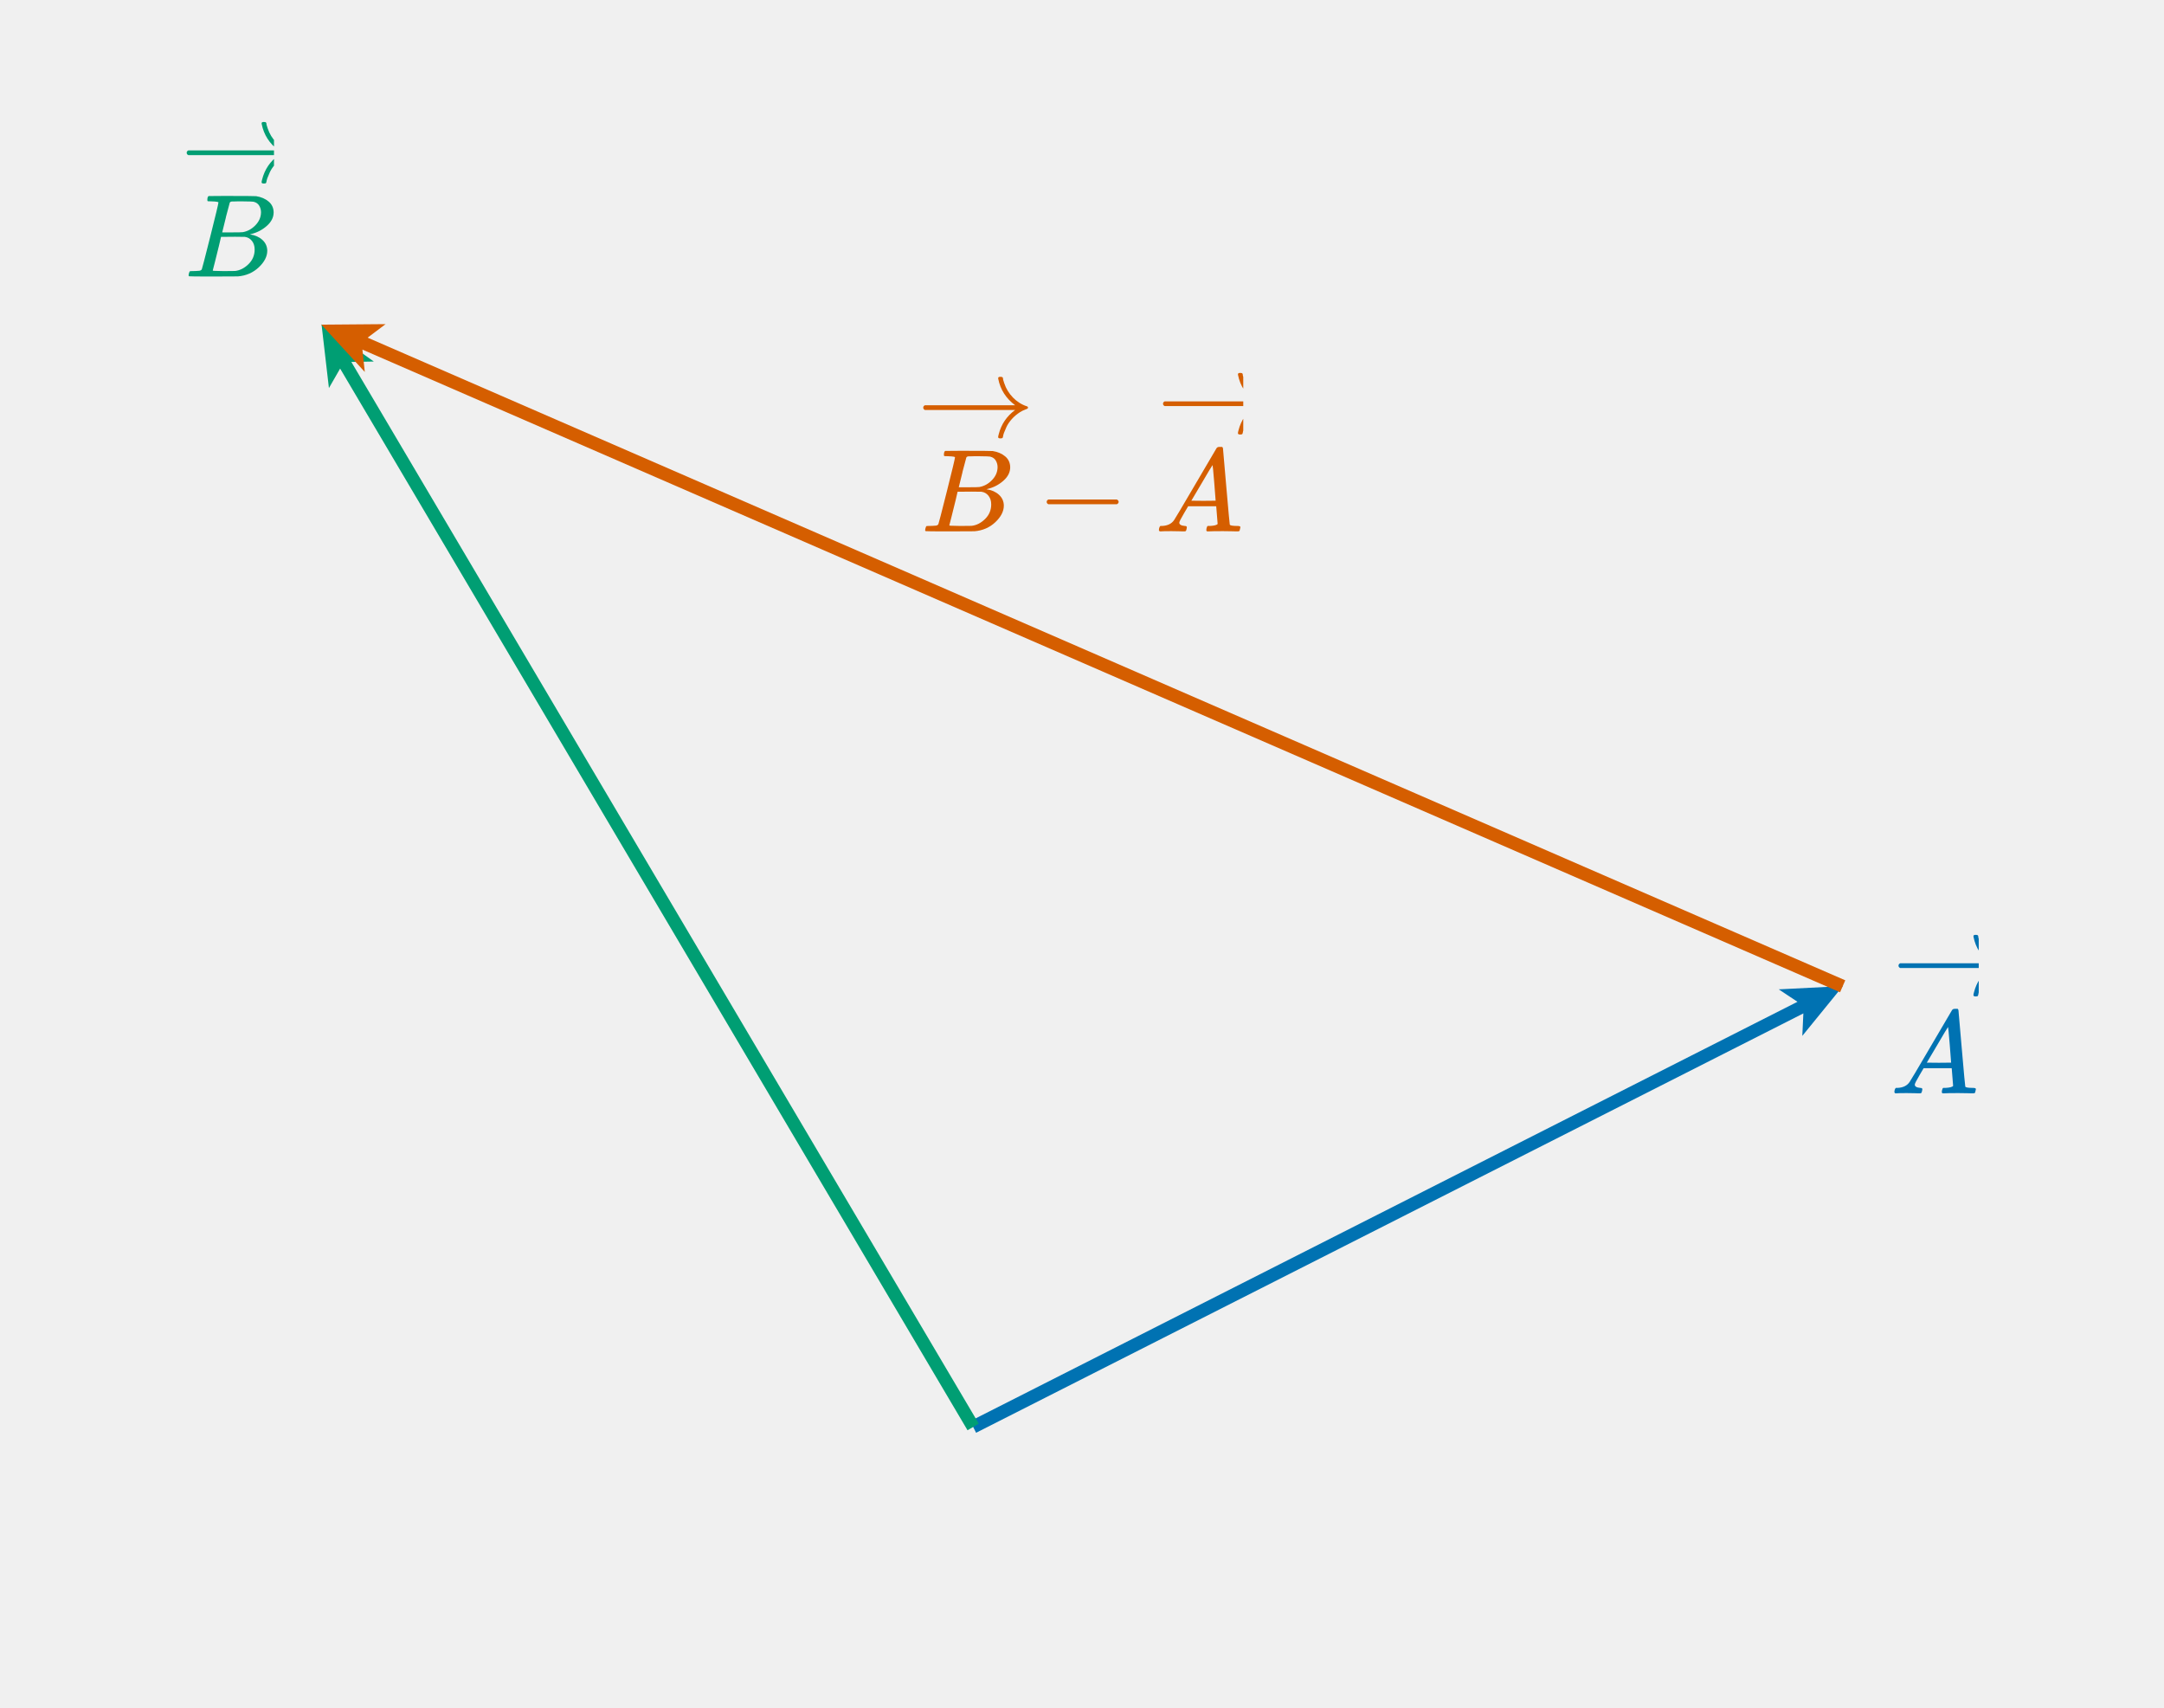
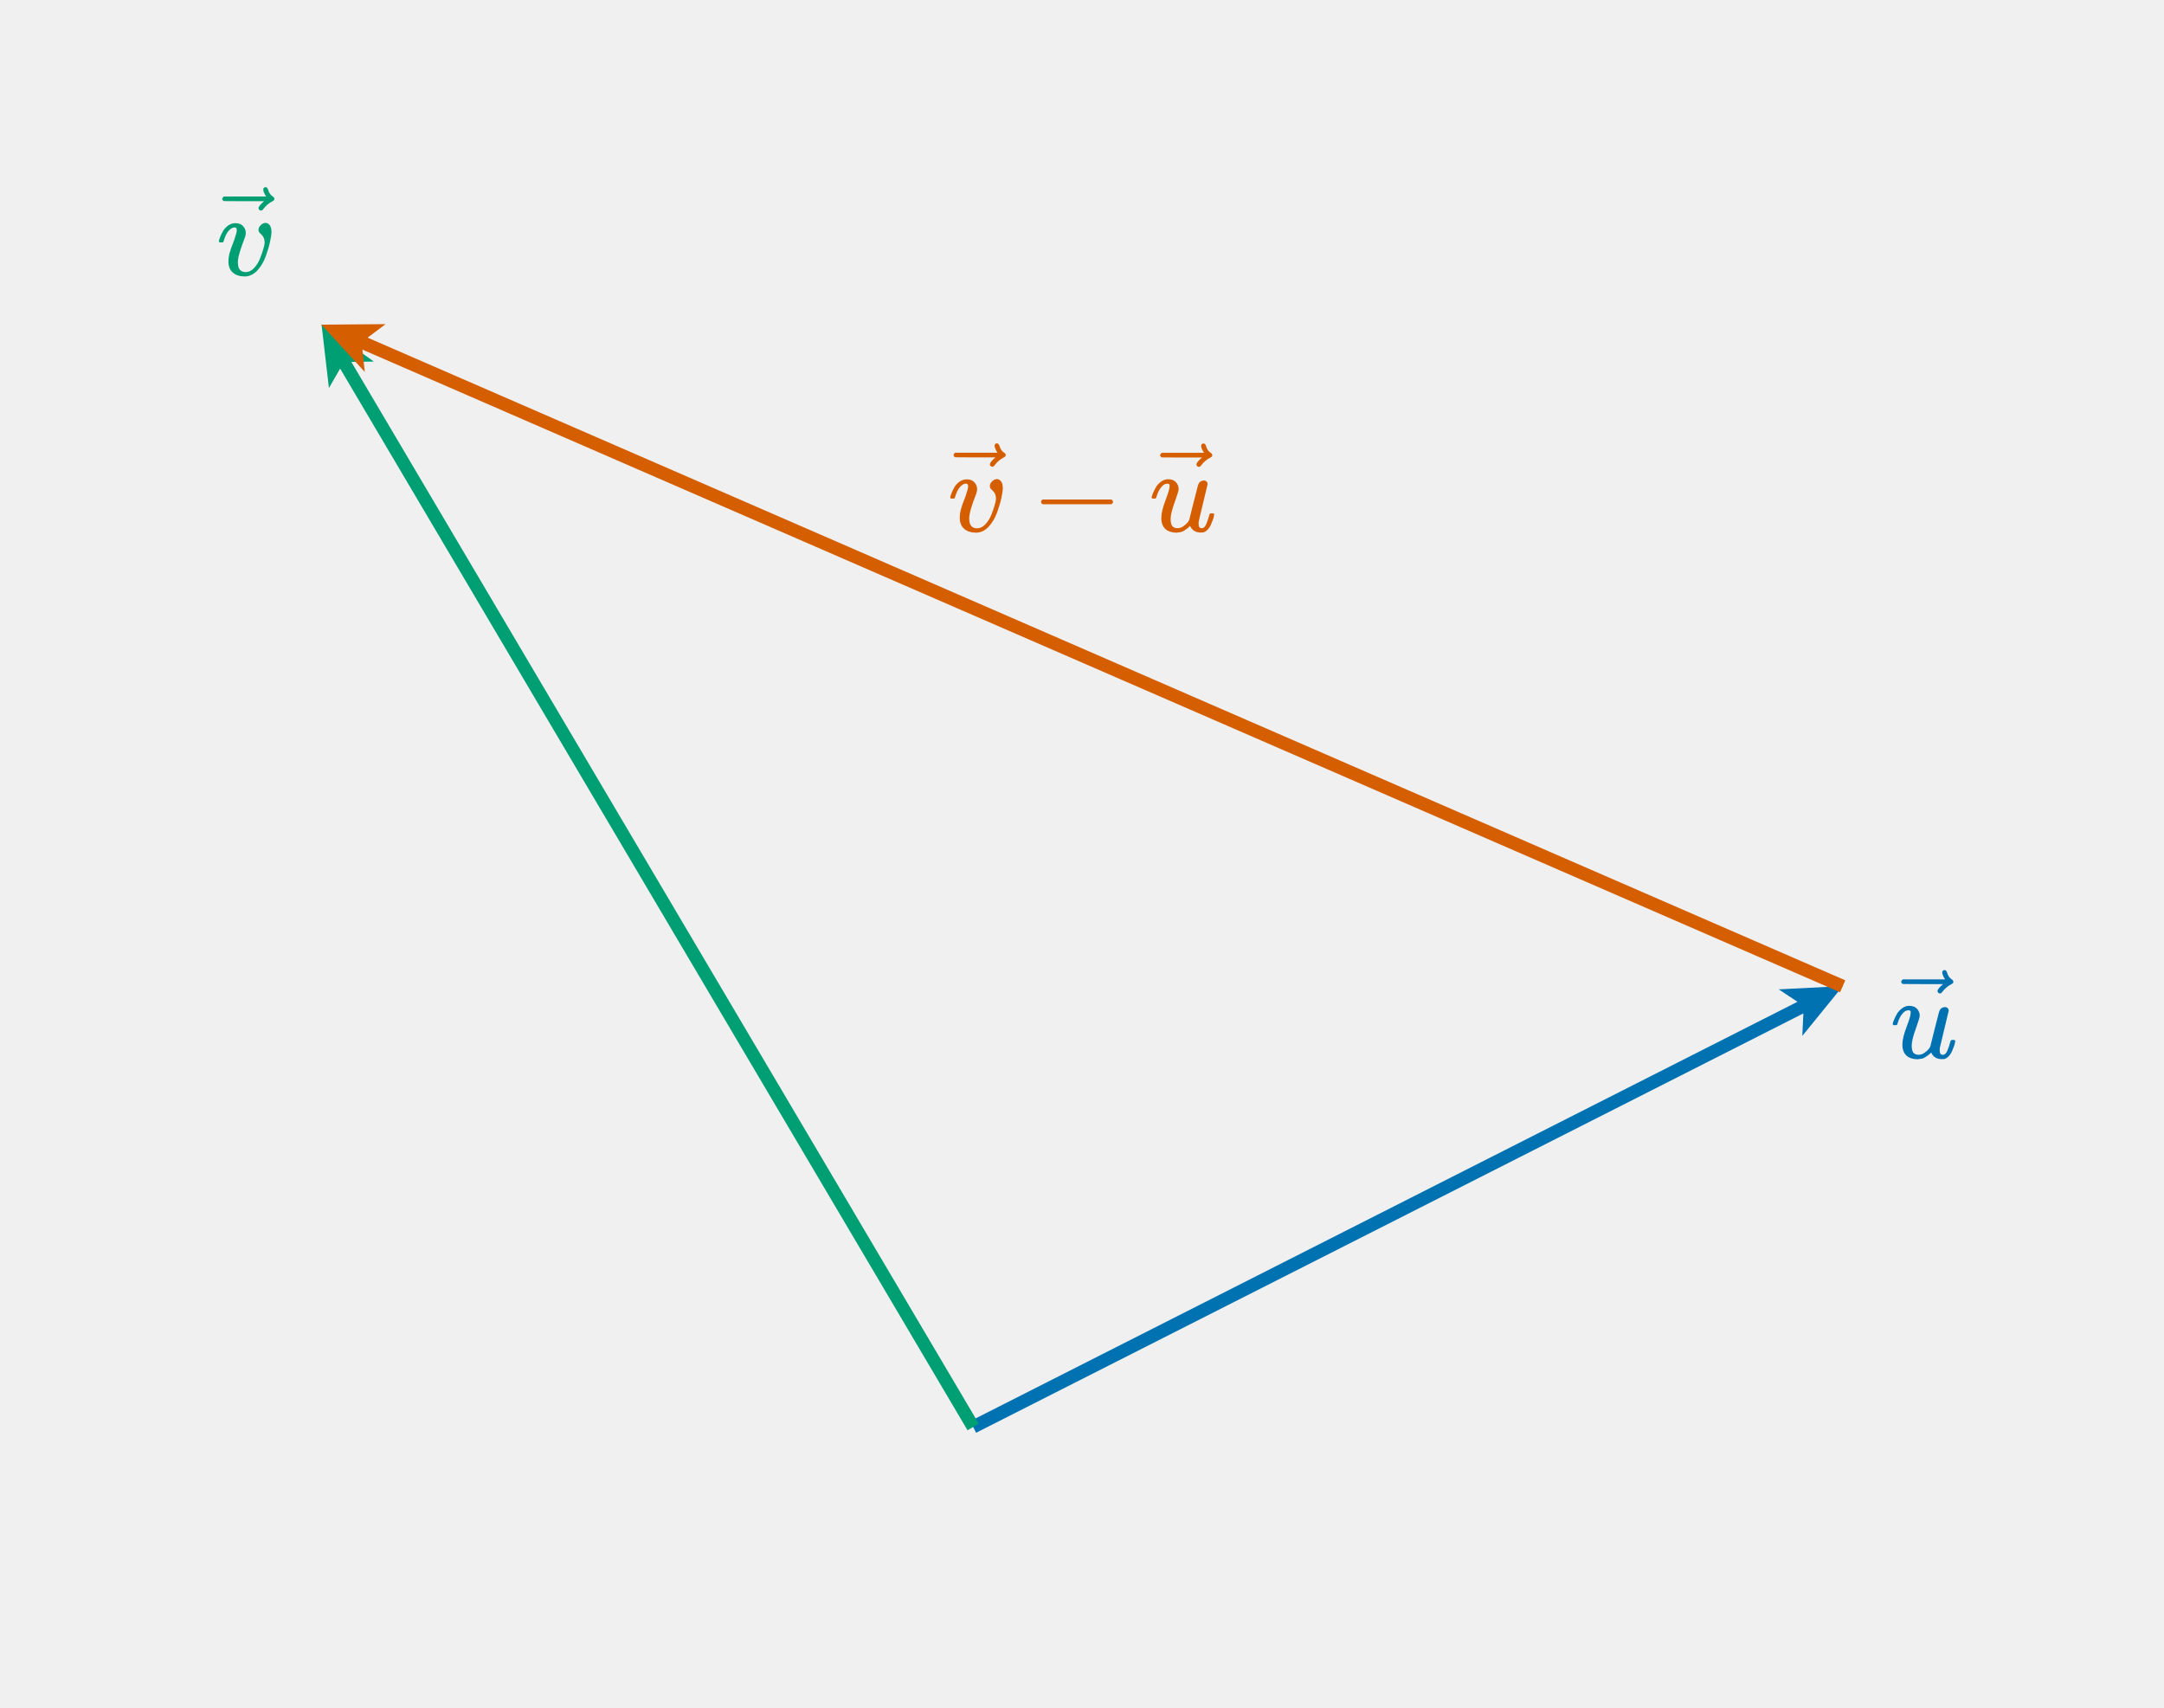
<svg xmlns="http://www.w3.org/2000/svg" xmlns:xlink="http://www.w3.org/1999/xlink" id="prefigure-m2b-1a-figure" width="332" height="262" viewBox="0 0 332 262">
  <defs>
    <clipPath id="prefigure-m2b-1a-__clipPath-0">
      <rect x="16.0" y="16.0" width="300.0" height="230.0" />
    </clipPath>
    <clipPath id="prefigure-m2b-1a-__clipPath-1">
      <rect x="16.0" y="16.0" width="300.0" height="230.0" />
    </clipPath>
    <marker id="prefigure-m2b-1a-arrow-head-end-2_None_24_60-h0072B2" markerWidth="9.0" markerHeight="8.0" markerUnits="userSpaceOnUse" orient="auto" refX="6.5" refY="4.0">
      <path d="M 9.0 4.0L 0.0 8.0L 1.7 5.0L 1.7 3.0L 0.0 0.0Z" fill="#0072B2" stroke="none" />
    </marker>
    <marker id="prefigure-m2b-1a-arrow-head-end-2_None_24_60-h0072B2-outline" markerWidth="13.0" markerHeight="12.0" markerUnits="userSpaceOnUse" orient="auto" refX="8.5" refY="6.0">
      <path d="M 11.8 7.8 L 2.8 11.8 A 2 2 0 0 1 0.0 10.0 L 0.0 2.0 A 2 2 0 0 1 2.8 0.2 L 11.8 4.2 A 2 2 0 0 1 11.8 7.8 Z" fill="white" stroke="none" />
    </marker>
    <marker id="prefigure-m2b-1a-arrow-head-end-2_None_24_60-h009E73" markerWidth="9.0" markerHeight="8.0" markerUnits="userSpaceOnUse" orient="auto" refX="6.5" refY="4.0">
      <path d="M 9.0 4.0L 0.0 8.0L 1.7 5.0L 1.7 3.0L 0.0 0.0Z" fill="#009E73" stroke="none" />
    </marker>
    <marker id="prefigure-m2b-1a-arrow-head-end-2_None_24_60-h009E73-outline" markerWidth="13.0" markerHeight="12.0" markerUnits="userSpaceOnUse" orient="auto" refX="8.5" refY="6.0">
      <path d="M 11.8 7.8 L 2.8 11.8 A 2 2 0 0 1 0.0 10.0 L 0.0 2.0 A 2 2 0 0 1 2.8 0.2 L 11.8 4.2 A 2 2 0 0 1 11.8 7.8 Z" fill="white" stroke="none" />
    </marker>
    <marker id="prefigure-m2b-1a-arrow-head-end-2_None_24_60-hD55E00" markerWidth="9.0" markerHeight="8.0" markerUnits="userSpaceOnUse" orient="auto" refX="6.5" refY="4.0">
      <path d="M 9.0 4.0L 0.0 8.0L 1.7 5.0L 1.7 3.0L 0.0 0.0Z" fill="#D55E00" stroke="none" />
    </marker>
    <marker id="prefigure-m2b-1a-arrow-head-end-2_None_24_60-hD55E00-outline" markerWidth="13.0" markerHeight="12.0" markerUnits="userSpaceOnUse" orient="auto" refX="8.5" refY="6.0">
      <path d="M 11.8 7.8 L 2.8 11.8 A 2 2 0 0 1 0.0 10.0 L 0.0 2.0 A 2 2 0 0 1 2.8 0.2 L 11.8 4.2 A 2 2 0 0 1 11.8 7.8 Z" fill="white" stroke="none" />
    </marker>
    <marker id="prefigure-m2b-1a-arrow-head-start-2_None_24_60-h0072B2" markerWidth="9.0" markerHeight="8.0" markerUnits="userSpaceOnUse" orient="auto" refX="2.5" refY="4.0">
      <g transform="rotate(180, 4.5, 4.0)">
        <path d="M 9.0 4.0L 0.0 8.0L 1.7 5.0L 1.7 3.0L 0.0 0.0Z" fill="#0072B2" stroke="none" />
      </g>
    </marker>
    <marker id="prefigure-m2b-1a-arrow-head-start-2_None_24_60-h0072B2-outline" markerWidth="13.0" markerHeight="12.0" markerUnits="userSpaceOnUse" orient="auto" refX="4.5" refY="6.0">
      <g transform="rotate(180, 6.5, 6.0)">
        <path d="M 11.8 7.8 L 2.8 11.8 A 2 2 0 0 1 0.0 10.0 L 0.0 2.0 A 2 2 0 0 1 2.8 0.2 L 11.8 4.2 A 2 2 0 0 1 11.8 7.8 Z" fill="white" stroke="none" />
      </g>
    </marker>
    <marker id="prefigure-m2b-1a-arrow-head-start-2_None_24_60-h009E73" markerWidth="9.0" markerHeight="8.0" markerUnits="userSpaceOnUse" orient="auto" refX="2.5" refY="4.0">
      <g transform="rotate(180, 4.5, 4.0)">
        <path d="M 9.0 4.0L 0.0 8.0L 1.7 5.0L 1.7 3.0L 0.0 0.0Z" fill="#009E73" stroke="none" />
      </g>
    </marker>
    <marker id="prefigure-m2b-1a-arrow-head-start-2_None_24_60-h009E73-outline" markerWidth="13.0" markerHeight="12.0" markerUnits="userSpaceOnUse" orient="auto" refX="4.5" refY="6.0">
      <g transform="rotate(180, 6.5, 6.0)">
        <path d="M 11.8 7.8 L 2.8 11.8 A 2 2 0 0 1 0.0 10.0 L 0.0 2.0 A 2 2 0 0 1 2.8 0.2 L 11.8 4.2 A 2 2 0 0 1 11.8 7.8 Z" fill="white" stroke="none" />
      </g>
    </marker>
    <marker id="prefigure-m2b-1a-arrow-head-start-2_None_24_60-hD55E00" markerWidth="9.0" markerHeight="8.0" markerUnits="userSpaceOnUse" orient="auto" refX="2.5" refY="4.0">
      <g transform="rotate(180, 4.5, 4.0)">
        <path d="M 9.0 4.0L 0.0 8.0L 1.7 5.0L 1.7 3.0L 0.0 0.0Z" fill="#D55E00" stroke="none" />
      </g>
    </marker>
    <marker id="prefigure-m2b-1a-arrow-head-start-2_None_24_60-hD55E00-outline" markerWidth="13.0" markerHeight="12.0" markerUnits="userSpaceOnUse" orient="auto" refX="4.5" refY="6.0">
      <g transform="rotate(180, 6.5, 6.0)">
        <path d="M 11.8 7.8 L 2.8 11.8 A 2 2 0 0 1 0.0 10.0 L 0.0 2.0 A 2 2 0 0 1 2.8 0.2 L 11.8 4.2 A 2 2 0 0 1 11.8 7.8 Z" fill="white" stroke="none" />
      </g>
    </marker>
  </defs>
  <path id="prefigure-m2b-1a-pa-A" stroke="#0072B2" stroke-width="2" fill="none" marker-end="url(#prefigure-m2b-1a-arrow-head-end-2_None_24_60-h0072B2)" d="M 149.3 218.9 L 280.5 152.4" />
  <path id="prefigure-m2b-1a-pa-B" stroke="#009E73" stroke-width="2" fill="none" marker-end="url(#prefigure-m2b-1a-arrow-head-end-2_None_24_60-h009E73)" d="M 149.3 218.9 L 50.6 51.9" />
  <path id="prefigure-m2b-1a-pa-D" stroke="#D55E00" stroke-width="2" fill="none" marker-end="url(#prefigure-m2b-1a-arrow-head-end-2_None_24_60-hD55E00)" d="M 282.7 151.3 L 51.6 50.8" />
-   <g id="prefigure-m2b-1a-pa-Al" transform="translate(290.0,154.7) translate(0.0,-13.1)">
+   <g id="prefigure-m2b-1a-pa-Al" transform="translate(290.0,154.7) translate(0.0,-7.7)">
    <g id="prefigure-m2b-1a-__g-0">
-       <svg style="vertical-align: 0.000px; color:#0072B2" width="13.576px" height="26.120px" role="img" focusable="false" viewBox="0 -1443 750 1443" x="0.0" y="0.0">
+       <svg style="vertical-align: -0.200px; color:#0072B2" width="10.352px" height="15.496px" role="img" focusable="false" viewBox="0 -845 572 856" x="0.0" y="0.0">
        <defs>
-           <path id="prefigure-m2b-1a-MJX-2-TEX-I-1D434" d="M208 74Q208 50 254 46Q272 46 272 35Q272 34 270 22Q267 8 264 4T251 0Q249 0 239 0T205 1T141 2Q70 2 50 0H42Q35 7 35 11Q37 38 48 46H62Q132 49 164 96Q170 102 345 401T523 704Q530 716 547 716H555H572Q578 707 578 706L606 383Q634 60 636 57Q641 46 701 46Q726 46 726 36Q726 34 723 22Q720 7 718 4T704 0Q701 0 690 0T651 1T578 2Q484 2 455 0H443Q437 6 437 9T439 27Q443 40 445 43L449 46H469Q523 49 533 63L521 213H283L249 155Q208 86 208 74ZM516 260Q516 271 504 416T490 562L463 519Q447 492 400 412L310 260L413 259Q516 259 516 260Z" />
-           <path id="prefigure-m2b-1a-MJX-2-TEX-N-2192" d="M56 237T56 250T70 270H835Q719 357 692 493Q692 494 692 496T691 499Q691 511 708 511H711Q720 511 723 510T729 506T732 497T735 481T743 456Q765 389 816 336T935 261Q944 258 944 250Q944 244 939 241T915 231T877 212Q836 186 806 152T761 85T740 35T732 4Q730 -6 727 -8T711 -11Q691 -11 691 0Q691 7 696 25Q728 151 835 230H70Q56 237 56 250Z" />
+           <path id="prefigure-m2b-1a-MJX-2-TEX-I-1D462" d="M21 287Q21 295 30 318T55 370T99 420T158 442Q204 442 227 417T250 358Q250 340 216 246T182 105Q182 62 196 45T238 27T291 44T328 78L339 95Q341 99 377 247Q407 367 413 387T427 416Q444 431 463 431Q480 431 488 421T496 402L420 84Q419 79 419 68Q419 43 426 35T447 26Q469 29 482 57T512 145Q514 153 532 153Q551 153 551 144Q550 139 549 130T540 98T523 55T498 17T462 -8Q454 -10 438 -10Q372 -10 347 46Q345 45 336 36T318 21T296 6T267 -6T233 -11Q189 -11 155 7Q103 38 103 113Q103 170 138 262T173 379Q173 380 173 381Q173 390 173 393T169 400T158 404H154Q131 404 112 385T82 344T65 302T57 280Q55 278 41 278H27Q21 284 21 287Z" />
+           <path id="prefigure-m2b-1a-MJX-2-TEX-N-20D7" d="M377 694Q377 702 382 708T397 714Q404 714 409 709Q414 705 419 690Q429 653 460 633Q471 626 471 615Q471 606 468 603T454 594Q411 572 379 531Q377 529 374 525T369 519T364 517T357 516Q350 516 344 521T337 536Q337 555 384 595H213L42 596Q29 605 29 615Q29 622 42 635H401Q377 673 377 694Z" />
        </defs>
        <g stroke="currentColor" fill="currentColor" stroke-width="0" transform="scale(1,-1)">
          <g data-mml-node="math">
-             <g data-mml-node="mover" data-semantic-type="overscore" data-semantic-role="latinletter" data-semantic-id="2" data-semantic-children="0,1" data-semantic-speech="ModifyingAbove upper A With right arrow">
-               <g data-mml-node="mi" data-semantic-type="identifier" data-semantic-role="latinletter" data-semantic-font="italic" data-semantic-annotation="clearspeak:simple" data-semantic-id="0" data-semantic-parent="2" data-semantic-speech="upper A" data-semantic-prefix="Base">
-                 <use data-c="1D434" xlink:href="#prefigure-m2b-1a-MJX-2-TEX-I-1D434" />
-               </g>
-               <g data-mml-node="mo" data-semantic-type="relation" data-semantic-role="overaccent" data-semantic-annotation="accent:arrow" data-semantic-id="1" data-semantic-parent="2" data-semantic-speech="right arrow" data-semantic-prefix="Overscript" transform="translate(514,832) translate(-500 0)">
-                 <use data-c="2192" xlink:href="#prefigure-m2b-1a-MJX-2-TEX-N-2192" />
+             <g data-mml-node="TeXAtom" data-mjx-texclass="ORD">
+               <g data-mml-node="mover" data-semantic-type="overscore" data-semantic-role="latinletter" data-semantic-id="2" data-semantic-children="0,1" data-semantic-attributes="texclass:ORD" data-semantic-speech="ModifyingAbove u With right arrow">
+                 <g data-mml-node="mi" data-semantic-type="identifier" data-semantic-role="latinletter" data-semantic-font="italic" data-semantic-annotation="clearspeak:simple" data-semantic-id="0" data-semantic-parent="2" data-semantic-speech="u" data-semantic-prefix="Base">
+                   <use data-c="1D462" xlink:href="#prefigure-m2b-1a-MJX-2-TEX-I-1D462" />
+                 </g>
+                 <g data-mml-node="mo" data-semantic-type="relation" data-semantic-role="overaccent" data-semantic-annotation="accent:arrow" data-semantic-id="1" data-semantic-parent="2" data-semantic-speech="right arrow" data-semantic-prefix="Overscript" transform="translate(313.8,31) translate(-250 0)">
+                   <use data-c="20D7" xlink:href="#prefigure-m2b-1a-MJX-2-TEX-N-20D7" />
+                 </g>
              </g>
            </g>
          </g>
        </g>
      </svg>
    </g>
  </g>
-   <g id="prefigure-m2b-1a-pa-Bl" transform="translate(42.0,42.4) translate(-13.7,-25.5)">
+   <g id="prefigure-m2b-1a-pa-Bl" transform="translate(42.0,42.4) translate(-8.8,-15.5)">
    <g id="prefigure-m2b-1a-__g-1">
-       <svg style="vertical-align: 0.000px; color:#009E73" width="13.736px" height="25.520px" role="img" focusable="false" viewBox="0 -1410 759 1410" x="0.0" y="0.0">
+       <svg style="vertical-align: -0.200px; color:#009E73" width="8.776px" height="15.512px" role="img" focusable="false" viewBox="0 -846 485 857" x="0.0" y="0.0">
        <defs>
-           <path id="prefigure-m2b-1a-MJX-3-TEX-I-1D435" d="M231 637Q204 637 199 638T194 649Q194 676 205 682Q206 683 335 683Q594 683 608 681Q671 671 713 636T756 544Q756 480 698 429T565 360L555 357Q619 348 660 311T702 219Q702 146 630 78T453 1Q446 0 242 0Q42 0 39 2Q35 5 35 10Q35 17 37 24Q42 43 47 45Q51 46 62 46H68Q95 46 128 49Q142 52 147 61Q150 65 219 339T288 628Q288 635 231 637ZM649 544Q649 574 634 600T585 634Q578 636 493 637Q473 637 451 637T416 636H403Q388 635 384 626Q382 622 352 506Q352 503 351 500L320 374H401Q482 374 494 376Q554 386 601 434T649 544ZM595 229Q595 273 572 302T512 336Q506 337 429 337Q311 337 310 336Q310 334 293 263T258 122L240 52Q240 48 252 48T333 46Q422 46 429 47Q491 54 543 105T595 229Z" />
-           <path id="prefigure-m2b-1a-MJX-3-TEX-N-2192" d="M56 237T56 250T70 270H835Q719 357 692 493Q692 494 692 496T691 499Q691 511 708 511H711Q720 511 723 510T729 506T732 497T735 481T743 456Q765 389 816 336T935 261Q944 258 944 250Q944 244 939 241T915 231T877 212Q836 186 806 152T761 85T740 35T732 4Q730 -6 727 -8T711 -11Q691 -11 691 0Q691 7 696 25Q728 151 835 230H70Q56 237 56 250Z" />
+           <path id="prefigure-m2b-1a-MJX-3-TEX-I-1D463" d="M173 380Q173 405 154 405Q130 405 104 376T61 287Q60 286 59 284T58 281T56 279T53 278T49 278T41 278H27Q21 284 21 287Q21 294 29 316T53 368T97 419T160 441Q202 441 225 417T249 361Q249 344 246 335Q246 329 231 291T200 202T182 113Q182 86 187 69Q200 26 250 26Q287 26 319 60T369 139T398 222T409 277Q409 300 401 317T383 343T365 361T357 383Q357 405 376 424T417 443Q436 443 451 425T467 367Q467 340 455 284T418 159T347 40T241 -11Q177 -11 139 22Q102 54 102 117Q102 148 110 181T151 298Q173 362 173 380Z" />
+           <path id="prefigure-m2b-1a-MJX-3-TEX-N-20D7" d="M377 694Q377 702 382 708T397 714Q404 714 409 709Q414 705 419 690Q429 653 460 633Q471 626 471 615Q471 606 468 603T454 594Q411 572 379 531Q377 529 374 525T369 519T364 517T357 516Q350 516 344 521T337 536Q337 555 384 595H213L42 596Q29 605 29 615Q29 622 42 635H401Q377 673 377 694Z" />
        </defs>
        <g stroke="currentColor" fill="currentColor" stroke-width="0" transform="scale(1,-1)">
          <g data-mml-node="math">
-             <g data-mml-node="mover" data-semantic-type="overscore" data-semantic-role="latinletter" data-semantic-id="2" data-semantic-children="0,1" data-semantic-speech="ModifyingAbove upper B With right arrow">
-               <g data-mml-node="mi" data-semantic-type="identifier" data-semantic-role="latinletter" data-semantic-font="italic" data-semantic-annotation="clearspeak:simple" data-semantic-id="0" data-semantic-parent="2" data-semantic-speech="upper B" data-semantic-prefix="Base">
-                 <use data-c="1D435" xlink:href="#prefigure-m2b-1a-MJX-3-TEX-I-1D435" />
-               </g>
-               <g data-mml-node="mo" data-semantic-type="relation" data-semantic-role="overaccent" data-semantic-annotation="accent:arrow" data-semantic-id="1" data-semantic-parent="2" data-semantic-speech="right arrow" data-semantic-prefix="Overscript" transform="translate(462.8,799) translate(-500 0)">
-                 <use data-c="2192" xlink:href="#prefigure-m2b-1a-MJX-3-TEX-N-2192" />
+             <g data-mml-node="TeXAtom" data-mjx-texclass="ORD">
+               <g data-mml-node="mover" data-semantic-type="overscore" data-semantic-role="latinletter" data-semantic-id="2" data-semantic-children="0,1" data-semantic-attributes="texclass:ORD" data-semantic-speech="ModifyingAbove v With right arrow">
+                 <g data-mml-node="mi" data-semantic-type="identifier" data-semantic-role="latinletter" data-semantic-font="italic" data-semantic-annotation="clearspeak:simple" data-semantic-id="0" data-semantic-parent="2" data-semantic-speech="v" data-semantic-prefix="Base">
+                   <use data-c="1D463" xlink:href="#prefigure-m2b-1a-MJX-3-TEX-I-1D463" />
+                 </g>
+                 <g data-mml-node="mo" data-semantic-type="relation" data-semantic-role="overaccent" data-semantic-annotation="accent:arrow" data-semantic-id="1" data-semantic-parent="2" data-semantic-speech="right arrow" data-semantic-prefix="Overscript" transform="translate(270.3,32) translate(-250 0)">
+                   <use data-c="20D7" xlink:href="#prefigure-m2b-1a-MJX-3-TEX-N-20D7" />
+                 </g>
              </g>
            </g>
          </g>
        </g>
      </svg>
    </g>
  </g>
-   <g id="prefigure-m2b-1a-pa-Dl" transform="translate(166.0,83.0) translate(-24.7,-27.6)">
+   <g id="prefigure-m2b-1a-pa-Dl" transform="translate(166.0,83.0) translate(-20.6,-16.8)">
    <g id="prefigure-m2b-1a-__g-2">
-       <svg style="vertical-align: -1.488px; color:#D55E00" width="49.440px" height="27.600px" role="img" focusable="false" viewBox="0 -1443 2731.4 1525" x="0.0" y="0.0">
+       <svg style="vertical-align: -1.488px; color:#D55E00" width="41.256px" height="16.800px" role="img" focusable="false" viewBox="0 -846 2279.4 928" x="0.0" y="0.0">
        <defs>
-           <path id="prefigure-m2b-1a-MJX-4-TEX-I-1D435" d="M231 637Q204 637 199 638T194 649Q194 676 205 682Q206 683 335 683Q594 683 608 681Q671 671 713 636T756 544Q756 480 698 429T565 360L555 357Q619 348 660 311T702 219Q702 146 630 78T453 1Q446 0 242 0Q42 0 39 2Q35 5 35 10Q35 17 37 24Q42 43 47 45Q51 46 62 46H68Q95 46 128 49Q142 52 147 61Q150 65 219 339T288 628Q288 635 231 637ZM649 544Q649 574 634 600T585 634Q578 636 493 637Q473 637 451 637T416 636H403Q388 635 384 626Q382 622 352 506Q352 503 351 500L320 374H401Q482 374 494 376Q554 386 601 434T649 544ZM595 229Q595 273 572 302T512 336Q506 337 429 337Q311 337 310 336Q310 334 293 263T258 122L240 52Q240 48 252 48T333 46Q422 46 429 47Q491 54 543 105T595 229Z" />
-           <path id="prefigure-m2b-1a-MJX-4-TEX-N-2192" d="M56 237T56 250T70 270H835Q719 357 692 493Q692 494 692 496T691 499Q691 511 708 511H711Q720 511 723 510T729 506T732 497T735 481T743 456Q765 389 816 336T935 261Q944 258 944 250Q944 244 939 241T915 231T877 212Q836 186 806 152T761 85T740 35T732 4Q730 -6 727 -8T711 -11Q691 -11 691 0Q691 7 696 25Q728 151 835 230H70Q56 237 56 250Z" />
+           <path id="prefigure-m2b-1a-MJX-4-TEX-I-1D463" d="M173 380Q173 405 154 405Q130 405 104 376T61 287Q60 286 59 284T58 281T56 279T53 278T49 278T41 278H27Q21 284 21 287Q21 294 29 316T53 368T97 419T160 441Q202 441 225 417T249 361Q249 344 246 335Q246 329 231 291T200 202T182 113Q182 86 187 69Q200 26 250 26Q287 26 319 60T369 139T398 222T409 277Q409 300 401 317T383 343T365 361T357 383Q357 405 376 424T417 443Q436 443 451 425T467 367Q467 340 455 284T418 159T347 40T241 -11Q177 -11 139 22Q102 54 102 117Q102 148 110 181T151 298Q173 362 173 380Z" />
+           <path id="prefigure-m2b-1a-MJX-4-TEX-N-20D7" d="M377 694Q377 702 382 708T397 714Q404 714 409 709Q414 705 419 690Q429 653 460 633Q471 626 471 615Q471 606 468 603T454 594Q411 572 379 531Q377 529 374 525T369 519T364 517T357 516Q350 516 344 521T337 536Q337 555 384 595H213L42 596Q29 605 29 615Q29 622 42 635H401Q377 673 377 694Z" />
          <path id="prefigure-m2b-1a-MJX-4-TEX-N-2212" d="M84 237T84 250T98 270H679Q694 262 694 250T679 230H98Q84 237 84 250Z" />
-           <path id="prefigure-m2b-1a-MJX-4-TEX-I-1D434" d="M208 74Q208 50 254 46Q272 46 272 35Q272 34 270 22Q267 8 264 4T251 0Q249 0 239 0T205 1T141 2Q70 2 50 0H42Q35 7 35 11Q37 38 48 46H62Q132 49 164 96Q170 102 345 401T523 704Q530 716 547 716H555H572Q578 707 578 706L606 383Q634 60 636 57Q641 46 701 46Q726 46 726 36Q726 34 723 22Q720 7 718 4T704 0Q701 0 690 0T651 1T578 2Q484 2 455 0H443Q437 6 437 9T439 27Q443 40 445 43L449 46H469Q523 49 533 63L521 213H283L249 155Q208 86 208 74ZM516 260Q516 271 504 416T490 562L463 519Q447 492 400 412L310 260L413 259Q516 259 516 260Z" />
+           <path id="prefigure-m2b-1a-MJX-4-TEX-I-1D462" d="M21 287Q21 295 30 318T55 370T99 420T158 442Q204 442 227 417T250 358Q250 340 216 246T182 105Q182 62 196 45T238 27T291 44T328 78L339 95Q341 99 377 247Q407 367 413 387T427 416Q444 431 463 431Q480 431 488 421T496 402L420 84Q419 79 419 68Q419 43 426 35T447 26Q469 29 482 57T512 145Q514 153 532 153Q551 153 551 144Q550 139 549 130T540 98T523 55T498 17T462 -8Q454 -10 438 -10Q372 -10 347 46Q345 45 336 36T318 21T296 6T267 -6T233 -11Q189 -11 155 7Q103 38 103 113Q103 170 138 262T173 379Q173 380 173 381Q173 390 173 393T169 400T158 404H154Q131 404 112 385T82 344T65 302T57 280Q55 278 41 278H27Q21 284 21 287Z" />
        </defs>
        <g stroke="currentColor" fill="currentColor" stroke-width="0" transform="scale(1,-1)">
-           <g data-mml-node="math" data-semantic-type="infixop" data-semantic-role="subtraction" data-semantic-id="7" data-semantic-children="2,6" data-semantic-content="3" data-semantic-speech="ModifyingAbove upper B With right arrow minus ModifyingAbove upper A With right arrow">
-             <g data-mml-node="mover" data-semantic-type="overscore" data-semantic-role="latinletter" data-semantic-id="2" data-semantic-children="0,1" data-semantic-parent="7" data-semantic-speech="ModifyingAbove upper B With right arrow">
-               <g data-mml-node="mi" data-semantic-type="identifier" data-semantic-role="latinletter" data-semantic-font="italic" data-semantic-annotation="clearspeak:simple" data-semantic-id="0" data-semantic-parent="2" data-semantic-speech="upper B" data-semantic-prefix="Base">
-                 <use data-c="1D435" xlink:href="#prefigure-m2b-1a-MJX-4-TEX-I-1D435" />
-               </g>
-               <g data-mml-node="mo" data-semantic-type="relation" data-semantic-role="overaccent" data-semantic-annotation="accent:arrow" data-semantic-id="1" data-semantic-parent="2" data-semantic-speech="right arrow" data-semantic-prefix="Overscript" transform="translate(462.8,799) translate(-500 0)">
-                 <use data-c="2192" xlink:href="#prefigure-m2b-1a-MJX-4-TEX-N-2192" />
+           <g data-mml-node="math" data-semantic-type="infixop" data-semantic-role="subtraction" data-semantic-id="7" data-semantic-children="2,6" data-semantic-content="3" data-semantic-speech="ModifyingAbove v With right arrow minus ModifyingAbove u With right arrow">
+             <g data-mml-node="TeXAtom" data-mjx-texclass="ORD">
+               <g data-mml-node="mover" data-semantic-type="overscore" data-semantic-role="latinletter" data-semantic-id="2" data-semantic-children="0,1" data-semantic-parent="7" data-semantic-attributes="texclass:ORD" data-semantic-speech="ModifyingAbove v With right arrow">
+                 <g data-mml-node="mi" data-semantic-type="identifier" data-semantic-role="latinletter" data-semantic-font="italic" data-semantic-annotation="clearspeak:simple" data-semantic-id="0" data-semantic-parent="2" data-semantic-speech="v" data-semantic-prefix="Base">
+                   <use data-c="1D463" xlink:href="#prefigure-m2b-1a-MJX-4-TEX-I-1D463" />
+                 </g>
+                 <g data-mml-node="mo" data-semantic-type="relation" data-semantic-role="overaccent" data-semantic-annotation="accent:arrow" data-semantic-id="1" data-semantic-parent="2" data-semantic-speech="right arrow" data-semantic-prefix="Overscript" transform="translate(270.3,32) translate(-250 0)">
+                   <use data-c="20D7" xlink:href="#prefigure-m2b-1a-MJX-4-TEX-N-20D7" />
+                 </g>
              </g>
            </g>
-             <g data-mml-node="mo" data-semantic-type="operator" data-semantic-role="subtraction" data-semantic-id="3" data-semantic-parent="7" data-semantic-operator="infixop,−" data-semantic-speech="minus" transform="translate(981.2,0)">
+             <g data-mml-node="mo" data-semantic-type="operator" data-semantic-role="subtraction" data-semantic-id="3" data-semantic-parent="7" data-semantic-operator="infixop,−" data-semantic-speech="minus" transform="translate(707.2,0)">
              <use data-c="2212" xlink:href="#prefigure-m2b-1a-MJX-4-TEX-N-2212" />
            </g>
-             <g data-mml-node="mover" data-semantic-type="overscore" data-semantic-role="latinletter" data-semantic-id="6" data-semantic-children="4,5" data-semantic-parent="7" data-semantic-speech="ModifyingAbove upper A With right arrow" transform="translate(1981.4,0)">
-               <g data-mml-node="mi" data-semantic-type="identifier" data-semantic-role="latinletter" data-semantic-font="italic" data-semantic-annotation="clearspeak:simple" data-semantic-id="4" data-semantic-parent="6" data-semantic-speech="upper A" data-semantic-prefix="Base">
-                 <use data-c="1D434" xlink:href="#prefigure-m2b-1a-MJX-4-TEX-I-1D434" />
-               </g>
-               <g data-mml-node="mo" data-semantic-type="relation" data-semantic-role="overaccent" data-semantic-annotation="accent:arrow" data-semantic-id="5" data-semantic-parent="6" data-semantic-speech="right arrow" data-semantic-prefix="Overscript" transform="translate(514,832) translate(-500 0)">
-                 <use data-c="2192" xlink:href="#prefigure-m2b-1a-MJX-4-TEX-N-2192" />
+             <g data-mml-node="TeXAtom" data-mjx-texclass="ORD" transform="translate(1707.4,0)">
+               <g data-mml-node="mover" data-semantic-type="overscore" data-semantic-role="latinletter" data-semantic-id="6" data-semantic-children="4,5" data-semantic-parent="7" data-semantic-attributes="texclass:ORD" data-semantic-speech="ModifyingAbove u With right arrow">
+                 <g data-mml-node="mi" data-semantic-type="identifier" data-semantic-role="latinletter" data-semantic-font="italic" data-semantic-annotation="clearspeak:simple" data-semantic-id="4" data-semantic-parent="6" data-semantic-speech="u" data-semantic-prefix="Base">
+                   <use data-c="1D462" xlink:href="#prefigure-m2b-1a-MJX-4-TEX-I-1D462" />
+                 </g>
+                 <g data-mml-node="mo" data-semantic-type="relation" data-semantic-role="overaccent" data-semantic-annotation="accent:arrow" data-semantic-id="5" data-semantic-parent="6" data-semantic-speech="right arrow" data-semantic-prefix="Overscript" transform="translate(313.8,31) translate(-250 0)">
+                   <use data-c="20D7" xlink:href="#prefigure-m2b-1a-MJX-4-TEX-N-20D7" />
+                 </g>
              </g>
            </g>
          </g>
        </g>
      </svg>
    </g>
  </g>
</svg>
